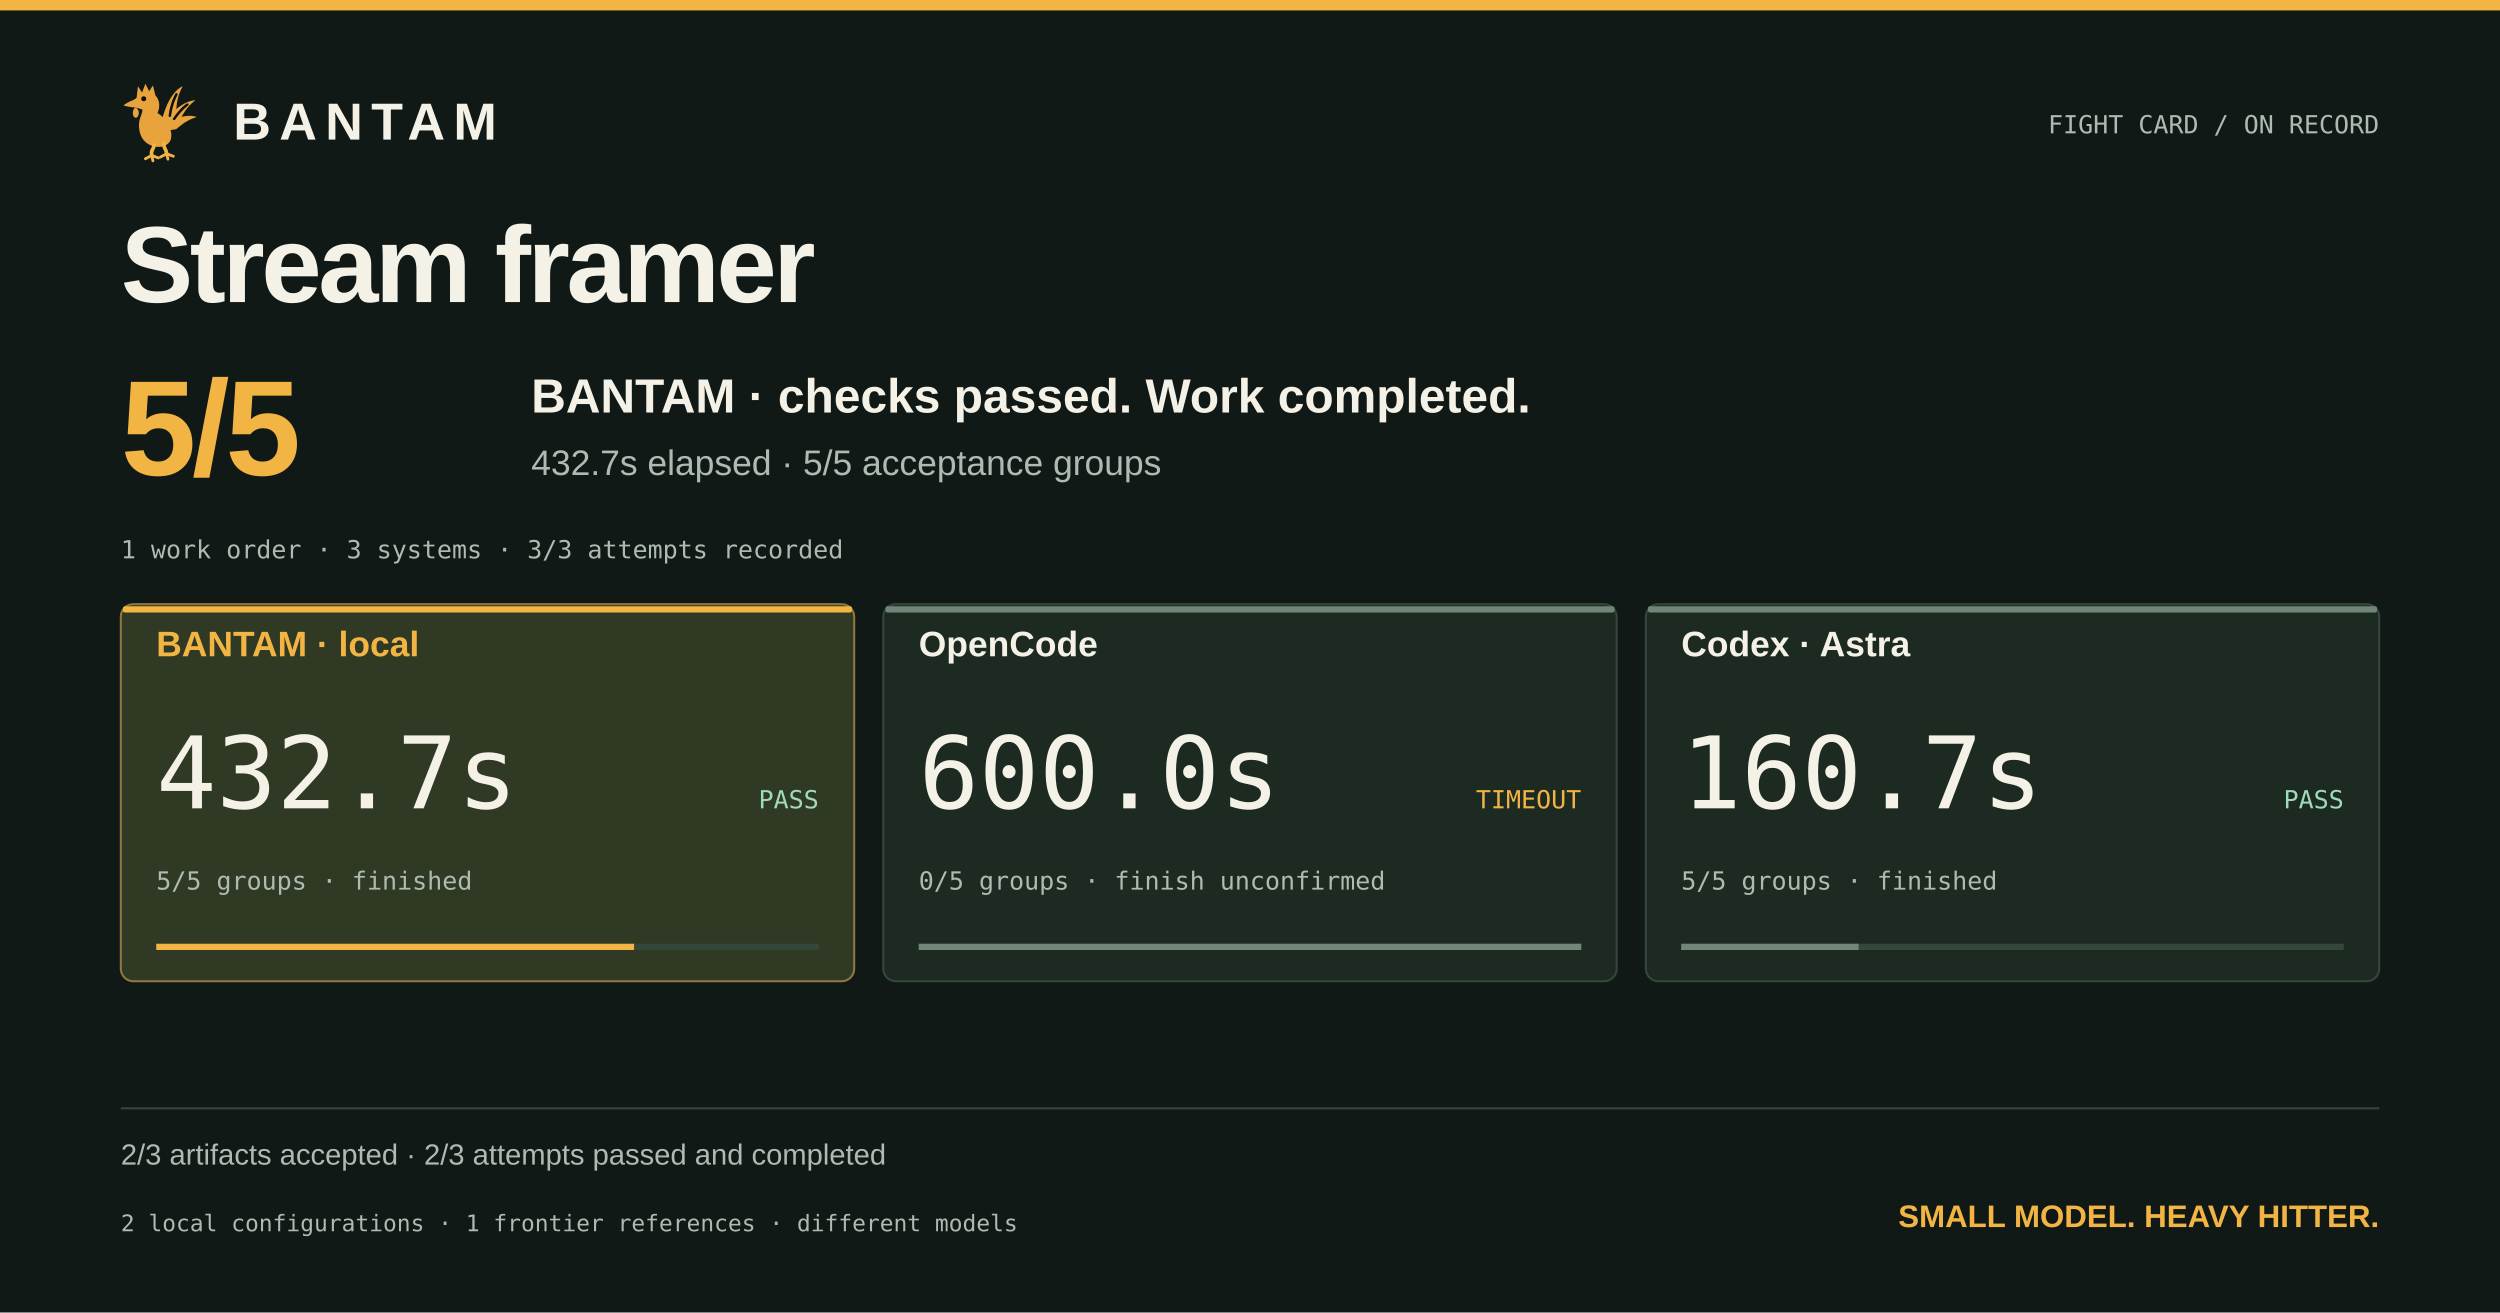
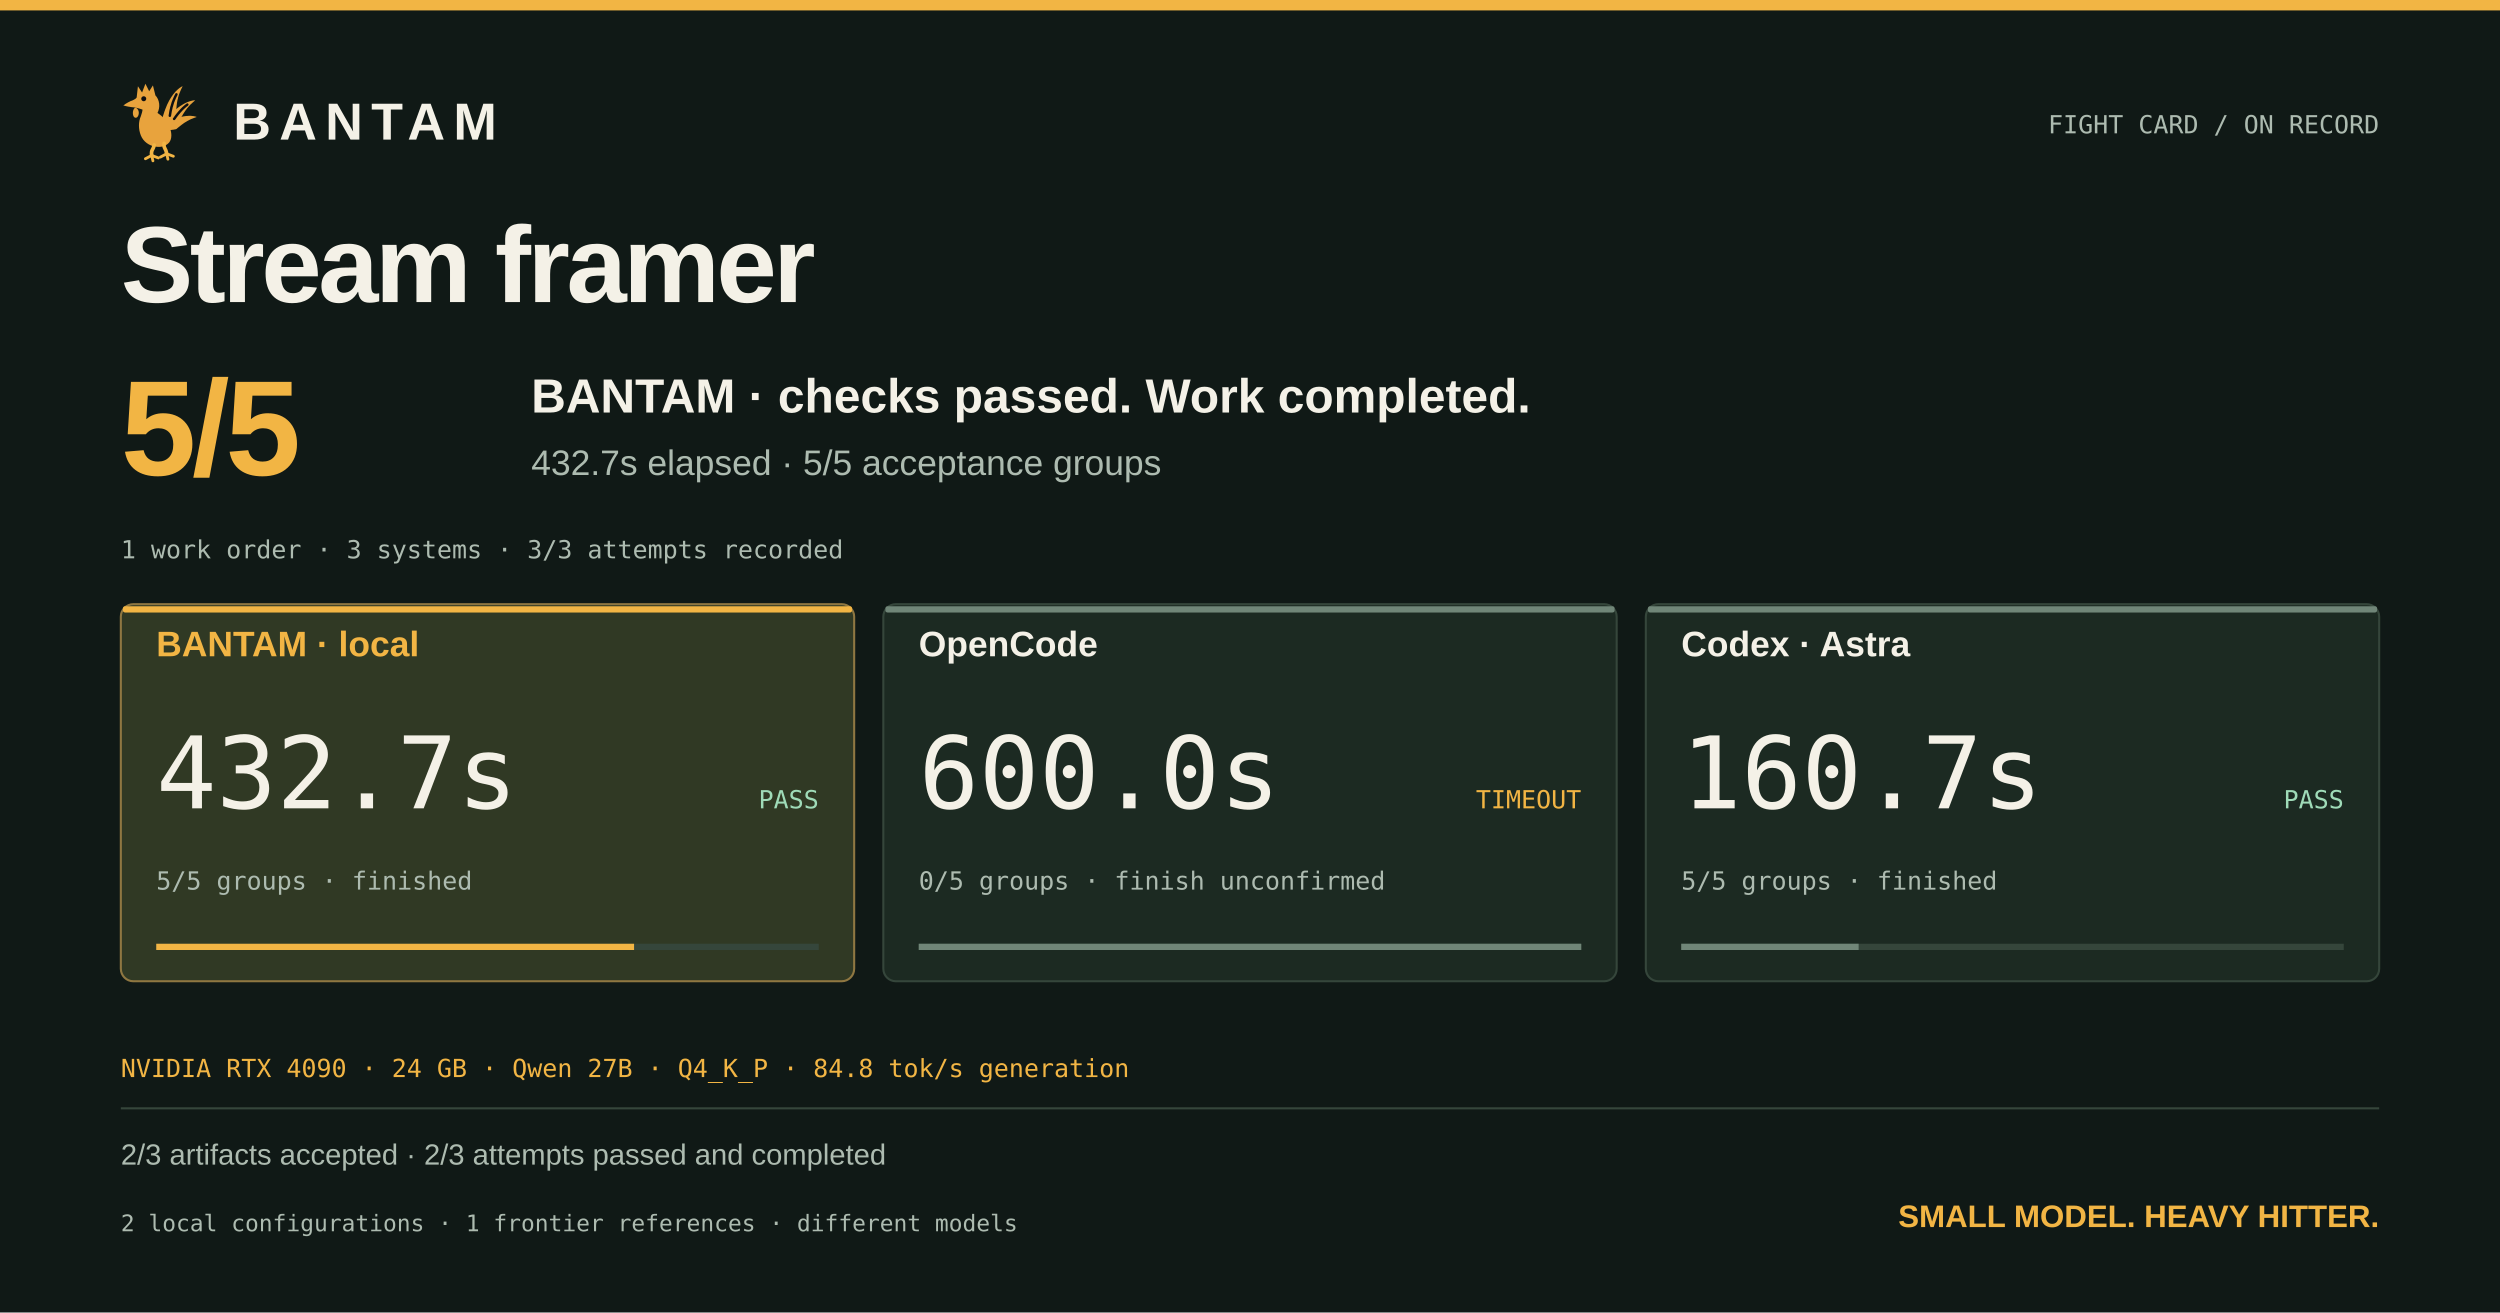
<svg xmlns="http://www.w3.org/2000/svg" width="1200" height="630" viewBox="0 0 1200 630" role="img" aria-label="Stream framer · BANTAM recorded comparison">
  <g font-family="Arial,Helvetica,sans-serif">
    <rect width="1200" height="630" fill="#101916" />
    <rect width="1200" height="5" fill="#f2b544" />
    <svg x="58" y="35" width="40" height="48" viewBox="0 0 100 100" color="#f2b544">
      <g fill="#e8a33d">
        <path d="M61.0 56.4L61.7 55.3L62.4 54.1L63.1 53.0L63.7 51.8L64.3 50.7L64.9 49.5L65.5 48.4L66.1 47.3L66.5 46.1L66.5 45.0L66.4 43.8L66.4 42.6L66.4 41.4L66.4 40.2L66.4 39.1L66.4 37.9L66.5 36.7L66.5 35.6L66.5 34.4L66.6 33.3L66.7 32.1L66.8 31.0L66.9 29.8L67.0 28.7L67.2 27.5L67.3 26.4L67.5 25.2L67.7 24.1L67.9 22.9L68.2 21.8L68.5 20.7L68.7 19.5L69.1 18.4L69.4 17.3L69.8 16.1L70.1 15.0L70.6 13.9L71.0 12.8L71.5 11.7L72.0 10.5L72.5 9.4L73.0 8.3L73.6 7.2L74.1 5.9L74.1 5.9L72.9 6.5L71.8 7.2L70.7 7.9L69.7 8.7L68.7 9.5L67.7 10.4L66.8 11.3L65.8 12.2L65.0 13.2L64.1 14.2L63.3 15.2L62.4 16.3L61.7 17.4L60.9 18.5L60.2 19.6L59.5 20.7L58.8 21.9L58.1 23.0L57.5 24.2L56.9 25.4L56.3 26.6L55.7 27.8L55.2 29.0L54.7 30.2L54.2 31.5L53.7 32.7L53.2 33.9L52.8 35.2L52.3 36.4L51.9 37.7L51.5 38.9L51.1 40.2L50.7 41.4L50.4 42.7L50.0 43.9L50.1 45.2L50.4 46.5L50.6 47.8L51.0 49.1L51.3 50.4L51.7 51.7L52.1 53.0L52.6 54.3L53.0 55.6Z" />
        <path d="M60.1 57.9L61.1 57.3L62.1 56.7L63.1 56.0L64.0 55.4L64.9 54.7L65.9 54.1L66.8 53.4L67.6 52.8L68.4 52.0L68.8 51.1L69.2 50.1L69.7 49.2L70.1 48.3L70.5 47.4L71.0 46.4L71.4 45.5L71.9 44.6L72.4 43.7L72.8 42.8L73.3 41.9L73.8 41.1L74.3 40.2L74.8 39.3L75.4 38.5L75.9 37.6L76.5 36.8L77.0 35.9L77.6 35.1L78.2 34.3L78.8 33.5L79.4 32.6L80.1 31.9L80.7 31.1L81.4 30.3L82.1 29.5L82.8 28.8L83.5 28.0L84.3 27.3L85.1 26.6L85.8 25.9L86.7 25.1L87.5 24.4L88.3 23.7L89.2 22.9L89.2 22.9L88.0 22.9L86.9 23.0L85.8 23.2L84.7 23.5L83.6 23.8L82.5 24.1L81.4 24.5L80.3 24.9L79.3 25.3L78.2 25.8L77.2 26.3L76.2 26.8L75.1 27.4L74.1 28.0L73.2 28.6L72.2 29.2L71.2 29.8L70.3 30.5L69.3 31.2L68.4 31.9L67.5 32.6L66.6 33.3L65.7 34.1L64.8 34.8L64.0 35.6L63.1 36.4L62.3 37.2L61.4 38.0L60.6 38.8L59.8 39.6L59.0 40.4L58.2 41.2L57.4 42.1L56.7 42.9L55.9 43.7L55.5 44.8L55.2 45.9L55.0 47.1L54.7 48.2L54.5 49.4L54.3 50.5L54.2 51.7L54.1 52.9L53.9 54.1Z" />
        <path d="M58.6 58.5L59.5 58.5L60.5 58.4L61.4 58.3L62.3 58.2L63.2 58.1L64.1 57.9L65.0 57.8L65.8 57.6L66.6 57.4L67.2 56.9L67.9 56.3L68.5 55.8L69.1 55.3L69.7 54.8L70.4 54.3L71.0 53.8L71.6 53.3L72.3 52.8L72.9 52.3L73.5 51.8L74.2 51.4L74.8 50.9L75.5 50.4L76.1 50.0L76.8 49.5L77.5 49.1L78.2 48.7L78.9 48.3L79.5 47.9L80.2 47.5L81.0 47.1L81.7 46.7L82.4 46.3L83.1 46.0L83.9 45.6L84.6 45.3L85.4 45.0L86.2 44.7L86.9 44.4L87.7 44.1L88.5 43.8L89.3 43.5L90.2 43.2L91.0 42.9L91.0 42.9L90.2 42.5L89.3 42.3L88.4 42.1L87.6 41.9L86.7 41.8L85.8 41.7L84.9 41.6L84.0 41.5L83.1 41.5L82.2 41.5L81.3 41.5L80.4 41.6L79.5 41.6L78.6 41.7L77.7 41.8L76.8 41.9L75.9 42.1L75.0 42.2L74.1 42.4L73.2 42.6L72.3 42.8L71.4 43.0L70.5 43.2L69.6 43.5L68.8 43.7L67.9 44.0L67.0 44.2L66.2 44.5L65.3 44.8L64.5 45.1L63.6 45.4L62.8 45.7L61.9 46.0L61.1 46.3L60.3 46.7L59.6 47.3L59.0 48.0L58.5 48.7L57.9 49.5L57.4 50.2L56.9 51.0L56.4 51.8L55.9 52.6L55.4 53.5Z" />
        <path d="M58.8 41.4L59.0 40.2L59.2 39.0L59.4 37.7L59.6 36.5L59.8 35.3L60.1 34.1L60.4 32.9L60.6 31.7L60.9 30.6L61.3 29.4L61.6 28.2L62.0 27.0L62.3 25.9L62.7 24.7L63.2 23.5L63.6 22.4L64.1 21.3L64.6 20.1L65.1 19.0L65.6 17.9L66.2 16.8L66.7 15.7" stroke="#0d0f12" stroke-width="3.0" fill="none" stroke-linecap="round" />
        <path d="M63.9 45.2L64.6 44.4L65.2 43.5L65.8 42.6L66.4 41.8L67.1 40.9L67.7 40.1L68.4 39.2L69.1 38.4L69.8 37.6L70.4 36.8L71.2 36.0L71.9 35.2L72.6 34.4L73.4 33.6L74.1 32.9L74.9 32.1L75.7 31.4L76.5 30.7L77.3 30.0L78.1 29.3L79.0 28.7L79.8 28.0" stroke="#0d0f12" stroke-width="3.0" fill="none" stroke-linecap="round" />
        <path d="M3 29C7 26 11 24 15 22.5C16.5 21.8 18 21 19 19.5L20.5 6L25.5 13.5L29.5 3L34 12L38.5 5L41.5 17C44 19.5 45.5 23 46 27C46.5 31 45.5 35 44 38C50 42 55 47 58 54C61.5 61.5 61.5 69 58 73.5C54 78 48 79.5 42 78.5C34 77.5 27 72.5 24 65C21 57.5 21 48.5 24 42C25 39 26 36 26 34C23 33 20 32 17 31.5C11 31 6 30 3 29Z" />
        <path d="M17.5 31.5C21 33 22.5 37 21 41C19.5 45 15.8 44.6 14.8 40.8C13.8 37 15 32.8 17.5 31.5Z" />
        <path d="M40 76.5C39 82.5 36 82 37 89" stroke="currentColor" stroke-width="4.4" stroke-linecap="round" fill="none" />
        <path d="M29.5 93L37 89L45 92M37 89L38.5 95.5" stroke="currentColor" stroke-width="3.4" stroke-linecap="round" stroke-linejoin="round" fill="none" />
        <path d="M52 74.5C51 80.5 54 80 55 87" stroke="currentColor" stroke-width="4.4" stroke-linecap="round" fill="none" />
        <path d="M47.5 91L55 87L63 90M55 87L56.5 93.5" stroke="currentColor" stroke-width="3.4" stroke-linecap="round" stroke-linejoin="round" fill="none" />
        <circle cx="27.5" cy="21" r="3" fill="#0d0f12" />
      </g>
    </svg>
    <text x="112" y="67" fill="#f4f1e7" font-size="25" font-weight="700" letter-spacing="4">BANTAM</text>
    <text x="1142" y="64" text-anchor="end" fill="#adbbb0" font-family="monospace" font-size="12">FIGHT CARD / ON RECORD</text>
    <text x="58" y="145" fill="#f4f1e7" font-size="52" font-weight="700" letter-spacing="-1.6">Stream framer</text>
    <text x="58" y="228" fill="#f2b544" font-size="65" font-weight="700" letter-spacing="-2">5/5</text>
    <text x="255" y="198" fill="#f4f1e7" font-size="23" font-weight="700">BANTAM · checks passed. Work completed.</text>
    <text x="255" y="228" fill="#adbbb0" font-size="17">432.7s elapsed · 5/5 acceptance groups</text>
    <text x="58" y="268" fill="#adbbb0" font-family="monospace" font-size="12">1 work order · 3 systems · 3/3 attempts recorded</text>
    <g>
      <rect x="58" y="290" width="352" height="181" rx="6" fill="#303924" stroke="#8f7741" />
      <rect x="59" y="291" width="350" height="3" rx="1" fill="#f2b544" />
      <text x="75" y="315" fill="#f2b544" font-size="17" font-weight="700">BANTAM · local</text>
      <text x="75" y="388" fill="#f4f1e7" font-family="monospace" font-size="48">432.7s</text>
      <text x="393" y="388" text-anchor="end" fill="#9fdbb8" font-family="monospace" font-size="12">PASS</text>
      <rect x="75" y="453" width="318" height="3" fill="#35463b" />
      <rect x="75" y="453" width="229.355" height="3" fill="#f2b544" />
      <text x="75" y="427" fill="#adbbb0" font-family="monospace" font-size="12">5/5 groups · finished</text>
    </g>
    <g>
      <rect x="424" y="290" width="352" height="181" rx="6" fill="#1c2a22" stroke="#35463b" />
      <rect x="425" y="291" width="350" height="3" rx="1" fill="#708678" />
      <text x="441" y="315" fill="#f4f1e7" font-size="17" font-weight="700">OpenCode</text>
      <text x="441" y="388" fill="#f4f1e7" font-family="monospace" font-size="48">600.0s</text>
      <text x="759" y="388" text-anchor="end" fill="#f2b544" font-family="monospace" font-size="12">TIMEOUT</text>
      <rect x="441" y="453" width="318" height="3" fill="#35463b" />
      <rect x="441" y="453" width="318" height="3" fill="#708678" />
      <text x="441" y="427" fill="#adbbb0" font-family="monospace" font-size="12">0/5 groups · finish unconfirmed</text>
    </g>
    <g>
      <rect x="790" y="290" width="352" height="181" rx="6" fill="#1c2a22" stroke="#35463b" />
      <rect x="791" y="291" width="350" height="3" rx="1" fill="#708678" />
      <text x="807" y="315" fill="#f4f1e7" font-size="17" font-weight="700">Codex · Astra</text>
      <text x="807" y="388" fill="#f4f1e7" font-family="monospace" font-size="48">160.7s</text>
      <text x="1125" y="388" text-anchor="end" fill="#9fdbb8" font-family="monospace" font-size="12">PASS</text>
      <rect x="807" y="453" width="318" height="3" fill="#35463b" />
      <rect x="807" y="453" width="85.144" height="3" fill="#708678" />
      <text x="807" y="427" fill="#adbbb0" font-family="monospace" font-size="12">5/5 groups · finished</text>
    </g>
+     <text x="58" y="517" fill="#f2b544" font-family="monospace" font-size="12">NVIDIA RTX 4090 · 24 GB · Qwen 27B · Q4_K_P · 84.8 tok/s generation</text>
    <line x1="58" y1="532" x2="1142" y2="532" stroke="#35463b" />
    <text x="58" y="559" fill="#adbbb0" font-size="14">2/3 artifacts accepted · 2/3 attempts passed and completed</text>
    <text x="58" y="591" fill="#adbbb0" font-family="monospace" font-size="11">2 local configurations · 1 frontier references · different models</text>
    <text x="1142" y="589" text-anchor="end" fill="#f2b544" font-size="15" font-weight="700">SMALL MODEL. HEAVY HITTER.</text>
  </g>
</svg>
